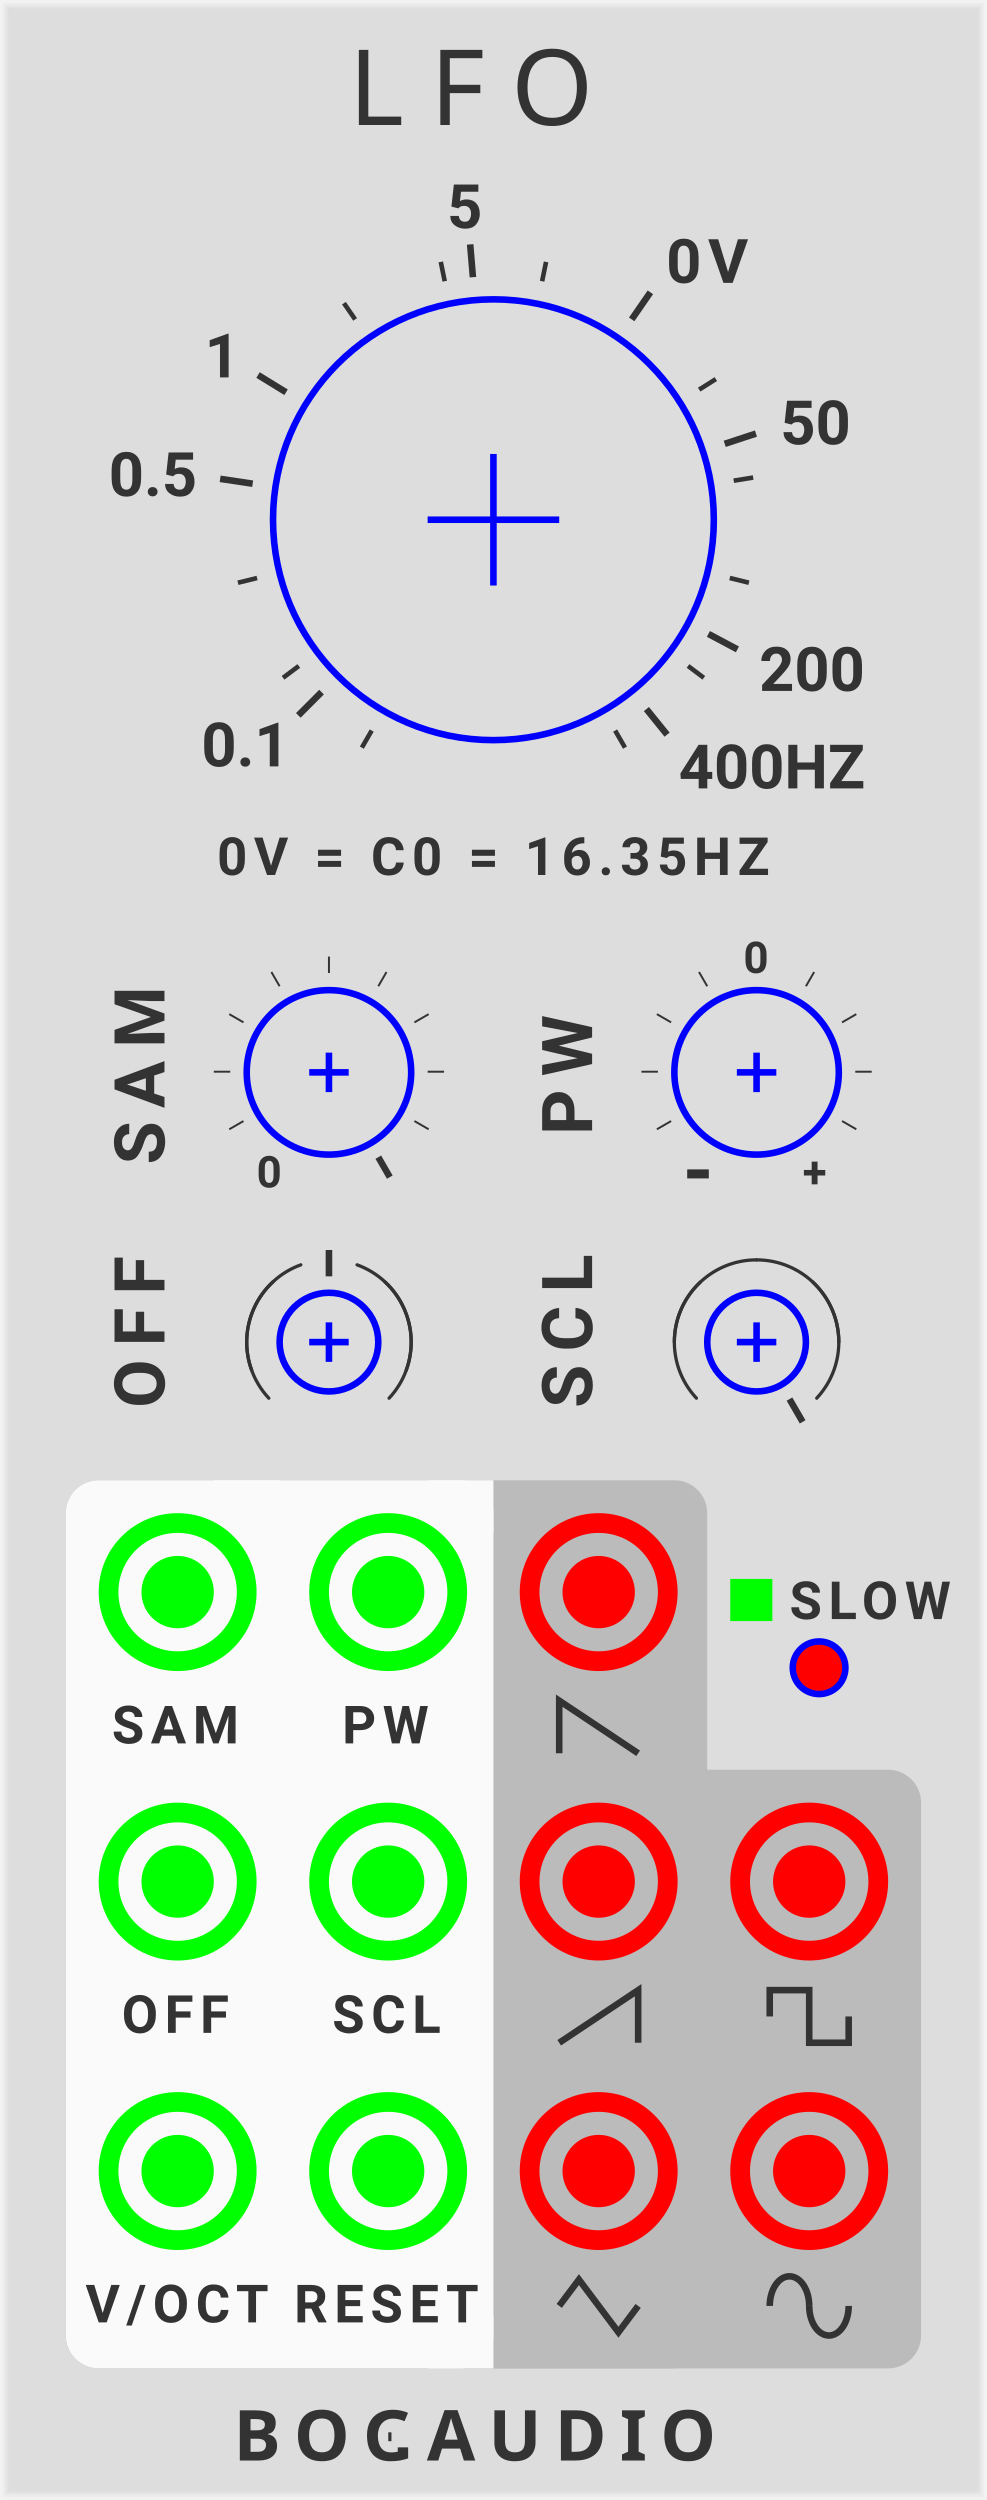
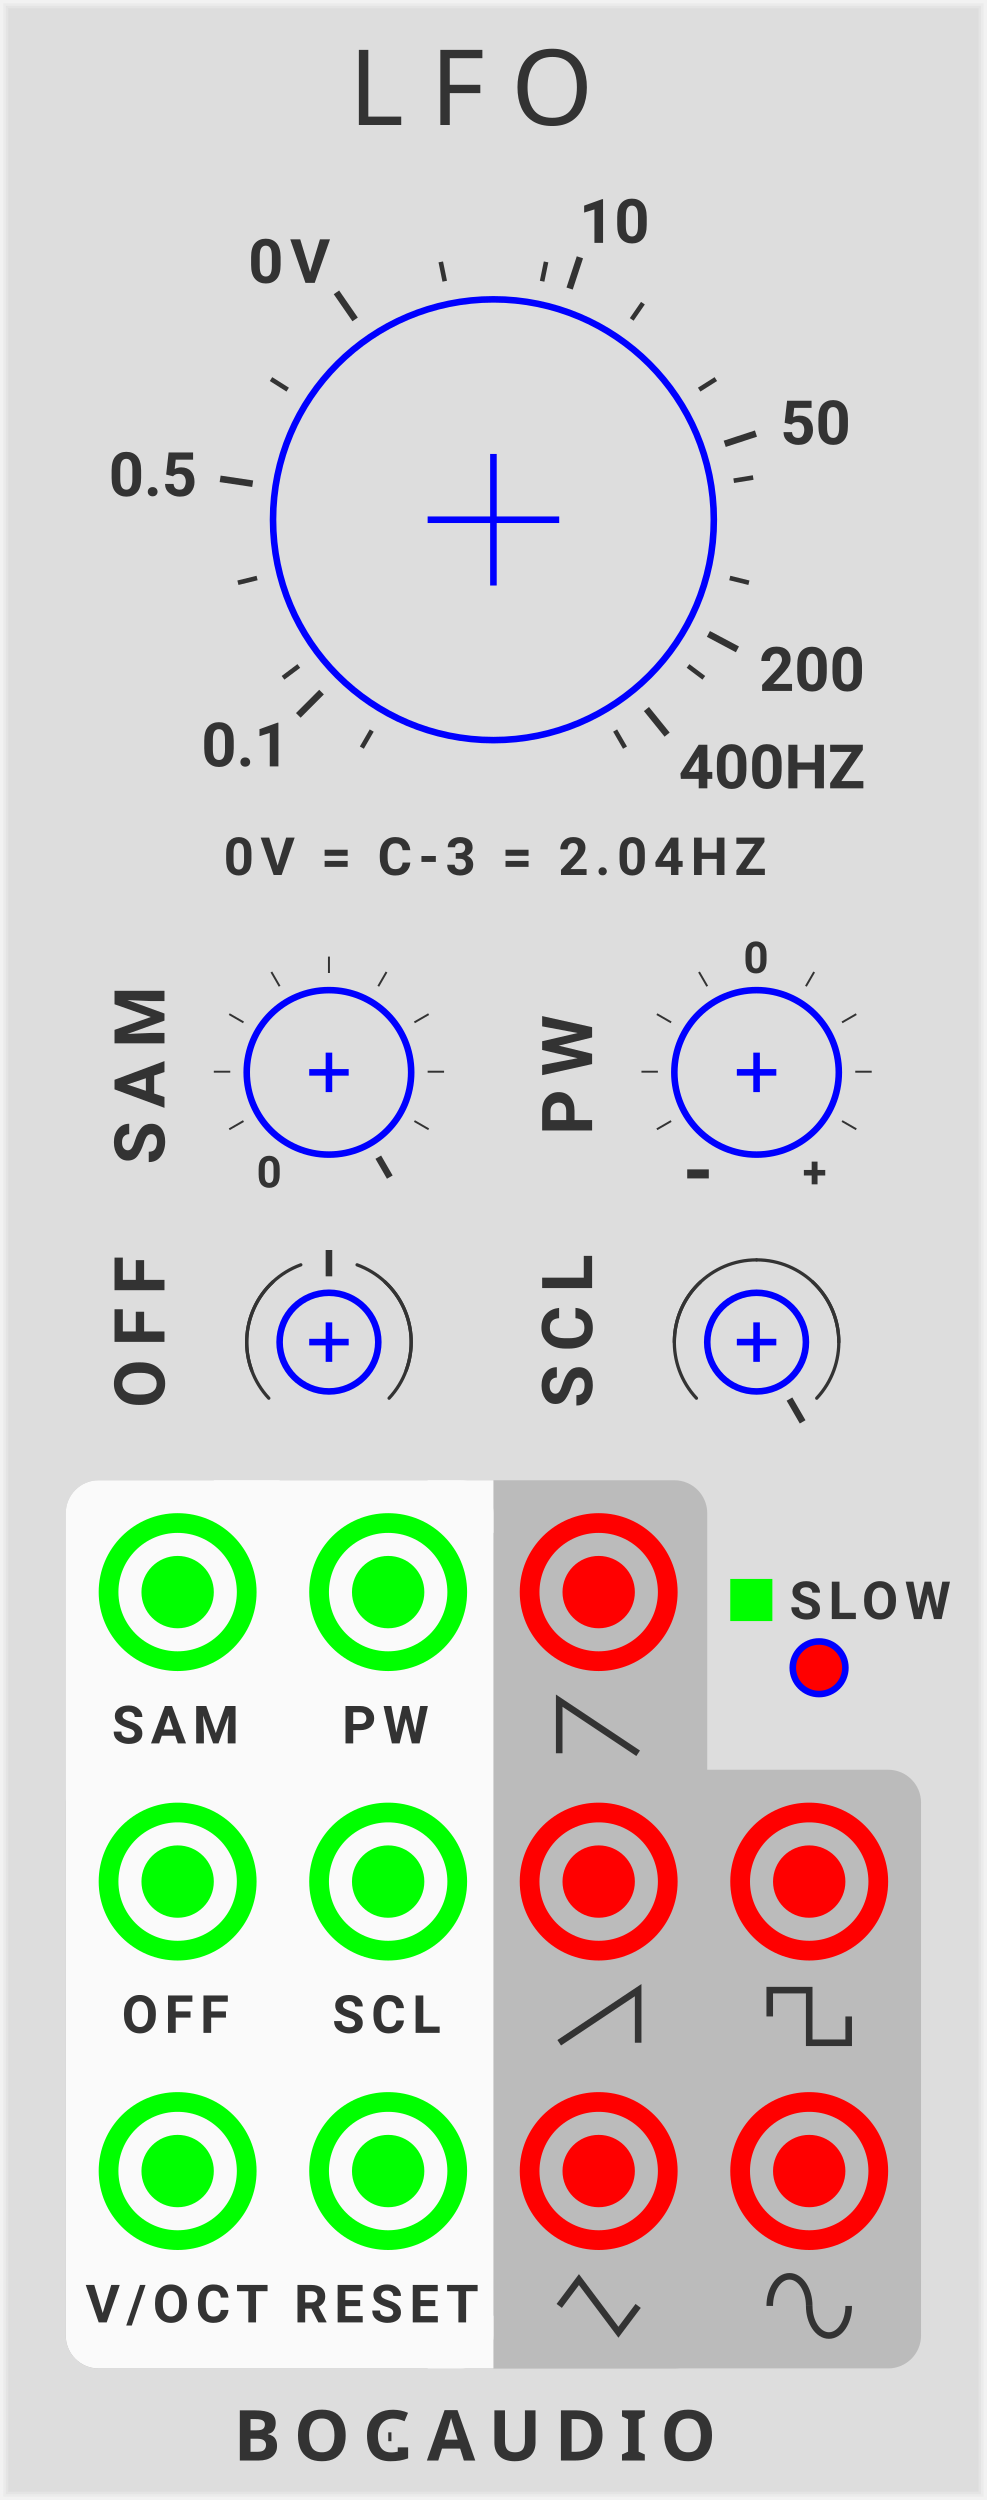
<svg xmlns="http://www.w3.org/2000/svg" xmlns:xlink="http://www.w3.org/1999/xlink" version="1.1" width="150" height="380" viewBox="0 0 150 380">
  <style>
    text {
      fill: #333;
      font-family: 'Roboto', sans-serif;
      font-weight: bold;
    }
    text.title {
      font-family: 'Comfortaa', sans-serif;
      font-weight: normal;
    }
    text.brand {
      font-family: 'Audiowide', sans-serif;
      font-weight: bold;
    }
  </style>
  <defs>
    <symbol id="knob-large" viewBox="0 0 68px 68px">
      <g transform="translate(34 34)">
        <polyline points="-10,0 10,0" stroke-width="1" stroke="#00f" />
        <polyline points="0,-10 0,10" stroke-width="1" stroke="#00f" />
        <circle cx="0" cy="0" r="33.5" stroke-width="1" stroke="#00f" fill="none" />
      </g>
    </symbol>
    <symbol id="knob-medium" viewBox="0 0 26px 26px">
      <g transform="translate(13 13)">
        <polyline points="-3,0 3,0" stroke-width="1" stroke="#00f" />
        <polyline points="0,-3 0,3" stroke-width="1" stroke="#00f" />
        <circle cx="0" cy="0" r="12.5" stroke-width="1" stroke="#00f" fill="none" />
      </g>
    </symbol>
    <symbol id="knob-smallest" viewBox="0 0 16px 16px">
      <g transform="translate(8 8)">
        <polyline points="-3,0 3,0" stroke-width="1" stroke="#00f" />
        <polyline points="0,-3 0,3" stroke-width="1" stroke="#00f" />
        <circle r="7.5" stroke-width="1" stroke="#00f" fill="none" />
      </g>
    </symbol>
    <symbol id="knobguide-frequency-lfo" viewBox="0 0 128px 128px">
      <g transform="translate(64 64)">
        <g transform="rotate(-225.08) translate(34 0)">
          <polyline points="0,0 5,0" stroke-width="1" stroke="#333" transform="translate(3 0)" />
          <text font-size="7.0pt" transform="translate(14 0) rotate(225.08) translate(-10.5 3.5)">0.1</text>
        </g>
        <g transform="rotate(-171.49) translate(34 0)">
          <polyline points="0,0 5,0" stroke-width="1" stroke="#333" transform="translate(3 0)" />
          <text font-size="7.0pt" transform="translate(14 0) rotate(171.49) translate(-11 3.5)">0.5</text>
        </g>
-         <g transform="rotate(-148.42) translate(34 0)">
-           <polyline points="0,0 5,0" stroke-width="1" stroke="#333" transform="translate(3 0)" />
-           <text font-size="7.0pt" transform="translate(14 0) rotate(148.42) translate(-3 3.5)">1</text>
-         </g>
-         <g transform="rotate(-94.83) translate(34 0)">
-           <polyline points="0,0 5,0" stroke-width="1" stroke="#333" transform="translate(3 0)" />
-           <text font-size="7.0pt" transform="translate(14 0) rotate(94.83) translate(-3 3.5)">5</text>
-         </g>
-         <g transform="rotate(-55.39) translate(34 0)">
-           <polyline points="0,0 5,0" stroke-width="1" stroke="#333" transform="translate(3 0)" />
-           <text font-size="7.0pt" letter-spacing="1px" transform="translate(14 0) rotate(55.39) translate(-1 3.5)">0V</text>
+         <g transform="rotate(-71.76) translate(34 0)">
+           <polyline points="0,0 5,0" stroke-width="1" stroke="#333" transform="translate(3 0)" />
+           <text font-size="7.0pt" transform="translate(14 0) rotate(71.76) translate(-2 3.5)">10</text>
+         </g>
+         <g transform="rotate(-124.62) translate(34 0)">
+           <polyline points="0,0 5,0" stroke-width="1" stroke="#333" transform="translate(3 0)" />
+           <text font-size="7.0pt" letter-spacing="1px" transform="translate(14 0) rotate(124.62) translate(-10 3.5)">0V</text>
        </g>
        <g transform="rotate(-18.17) translate(34 0)">
          <polyline points="0,0 5,0" stroke-width="1" stroke="#333" transform="translate(3 0)" />
          <text font-size="7.0pt" transform="translate(14 0) rotate(18.17) translate(-2 3.5)">50</text>
        </g>
        <g transform="rotate(27.98) translate(34 0)">
          <polyline points="0,0 5,0" stroke-width="1" stroke="#333" transform="translate(3 0)" />
          <text font-size="7.0pt" transform="translate(14 0) rotate(-27.98) translate(-2 3.5)">200</text>
        </g>
-         <g transform="rotate(51.06) translate(34 0)">
-           <polyline points="0,0 5,0" stroke-width="1" stroke="#333" transform="translate(3 0)" />
-           <text font-size="7.0pt" transform="translate(14 0) rotate(-51.06) translate(-2 3.5)">400HZ</text>
+         <g transform="rotate(51.05) translate(34 0)">
+           <polyline points="0,0 5,0" stroke-width="1" stroke="#333" transform="translate(3 0)" />
+           <text font-size="7.0pt" transform="translate(14 0) rotate(-51.05) translate(-2 3.5)">400HZ</text>
        </g>
        <polyline points="0,0 3,0" stroke-width="0.7" stroke="#333" transform="rotate(-240) translate(37 0)" />
        <polyline points="0,0 3,0" stroke-width="0.7" stroke="#333" transform="rotate(-216.92) translate(37 0)" />
        <polyline points="0,0 3,0" stroke-width="0.7" stroke="#333" transform="rotate(-193.85) translate(37 0)" />
-         <polyline points="0,0 3,0" stroke-width="0.7" stroke="#333" transform="rotate(-124.62) translate(37 0)" />
+         <polyline points="0,0 3,0" stroke-width="0.7" stroke="#333" transform="rotate(-147.69) translate(37 0)" />
        <polyline points="0,0 3,0" stroke-width="0.7" stroke="#333" transform="rotate(-101.54) translate(37 0)" />
        <polyline points="0,0 3,0" stroke-width="0.7" stroke="#333" transform="rotate(-78.46) translate(37 0)" />
+         <polyline points="0,0 3,0" stroke-width="0.7" stroke="#333" transform="rotate(-55.38) translate(37 0)" />
        <polyline points="0,0 3,0" stroke-width="0.7" stroke="#333" transform="rotate(-32.31) translate(37 0)" />
        <polyline points="0,0 3,0" stroke-width="0.7" stroke="#333" transform="rotate(-9.23) translate(37 0)" />
        <polyline points="0,0 3,0" stroke-width="0.7" stroke="#333" transform="rotate(13.85) translate(37 0)" />
        <polyline points="0,0 3,0" stroke-width="0.7" stroke="#333" transform="rotate(36.92) translate(37 0)" />
        <polyline points="0,0 3,0" stroke-width="0.7" stroke="#333" transform="rotate(60) translate(37 0)" />
      </g>
    </symbol>
    <symbol id="knobguide-attenuverter" viewBox="0 0 45px 45px">
      <g transform="translate(22.5 22.5)">
        <g transform="rotate(-240) translate(15 0)">
          <text font-size="9.0pt" transform="translate(3 0) rotate(240) translate(-2.2 3.6)">-</text>
        </g>
        <g transform="rotate(-210) translate(15 0)">
          <polyline points="0,0 2.5,0" stroke-width="0.3" stroke="#333" />
        </g>
        <g transform="rotate(-180) translate(15 0)">
          <polyline points="0,0 2.5,0" stroke-width="0.3" stroke="#333" />
        </g>
        <g transform="rotate(-150) translate(15 0)">
          <polyline points="0,0 2.5,0" stroke-width="0.3" stroke="#333" />
        </g>
        <g transform="rotate(-120) translate(15 0)">
          <polyline points="0,0 2.5,0" stroke-width="0.3" stroke="#333" />
        </g>
        <g transform="rotate(-90) translate(15 0)">
          <text font-size="5.0pt" transform="translate(2 0) rotate(90) translate(-2 2)">0</text>
        </g>
        <g transform="rotate(-60) translate(15 0)">
          <polyline points="0,0 2.5,0" stroke-width="0.3" stroke="#333" />
        </g>
        <g transform="rotate(-30) translate(15 0)">
          <polyline points="0,0 2.5,0" stroke-width="0.3" stroke="#333" />
        </g>
        <g transform="rotate(0) translate(15 0)">
          <polyline points="0,0 2.5,0" stroke-width="0.3" stroke="#333" />
        </g>
        <g transform="rotate(30) translate(15 0)">
          <polyline points="0,0 2.5,0" stroke-width="0.3" stroke="#333" />
        </g>
        <g transform="rotate(60) translate(15 0)">
          <text font-size="5.0pt" transform="translate(3 0) rotate(-60) translate(-2 2)">+</text>
        </g>
      </g>
    </symbol>
    <symbol id="knobguide-linear" viewBox="0 0 45px 45px">
      <g transform="translate(22.5 22.5)">
        <text font-size="5.0pt" transform="rotate(-240) translate(18 0) rotate(240) translate(-2 2)">0</text>
        <polyline points="0,0 2.5,0" stroke-width="0.3" stroke="#333" transform="rotate(-210) translate(15 0)" />
        <polyline points="0,0 2.5,0" stroke-width="0.3" stroke="#333" transform="rotate(-180) translate(15 0)" />
        <polyline points="0,0 2.5,0" stroke-width="0.3" stroke="#333" transform="rotate(-150) translate(15 0)" />
        <polyline points="0,0 2.5,0" stroke-width="0.3" stroke="#333" transform="rotate(-120) translate(15 0)" />
        <polyline points="0,0 2.5,0" stroke-width="0.3" stroke="#333" transform="rotate(-90) translate(15 0)" />
        <polyline points="0,0 2.5,0" stroke-width="0.3" stroke="#333" transform="rotate(-60) translate(15 0)" />
        <polyline points="0,0 2.5,0" stroke-width="0.3" stroke="#333" transform="rotate(-30) translate(15 0)" />
        <polyline points="0,0 2.5,0" stroke-width="0.3" stroke="#333" transform="rotate(0) translate(15 0)" />
        <polyline points="0,0 2.5,0" stroke-width="0.3" stroke="#333" transform="rotate(30) translate(15 0)" />
        <polyline points="0,0 3.5,0" stroke-width="1" stroke="#333" transform="rotate(60) translate(15 0)" />
      </g>
    </symbol>
    <symbol id="knobguide-centertick" viewBox="0 0 40px 40px">
      <g transform="translate(20 20)">
        <g transform="rotate(-90) translate(10 0)">
          <polyline points="0,0 4,0" stroke-width="1" stroke="#333" />
        </g>
        <path d="M 0 -12.5 A 12.5 12.5 0 0 1 12.5 0" stroke="#333" stroke-width="0.5" stroke-linecap="round" fill="none" transform="rotate(20)" />
        <path d="M 0 -12.5 A 12.5 12.5 0 0 1 12.5 0" stroke="#333" stroke-width="0.5" stroke-linecap="round" fill="none" transform="rotate(43)" />
        <path d="M 0 -12.5 A 12.5 12.5 0 0 0 -12.5 0" stroke="#333" stroke-width="0.5" stroke-linecap="round" fill="none" transform="rotate(-20)" />
        <path d="M 0 -12.5 A 12.5 12.5 0 0 0 -12.5 0" stroke="#333" stroke-width="0.5" stroke-linecap="round" fill="none" transform="rotate(-43)" />
      </g>
    </symbol>
    <symbol id="knobguide-maxtick" viewBox="0 0 40px 40px">
      <g transform="translate(20 20)">
        <g transform="rotate(60) translate(10 0)">
          <polyline points="0,0 4,0" stroke-width="1" stroke="#333" />
        </g>
        <path d="M 0 -12.5 A 12.5 12.5 0 0 1 12.5 0" stroke="#333" stroke-width="0.5" stroke-linecap="round" fill="none" transform="rotate(0)" />
        <path d="M 0 -12.5 A 12.5 12.5 0 0 1 12.5 0" stroke="#333" stroke-width="0.5" stroke-linecap="round" fill="none" transform="rotate(43)" />
        <path d="M 0 -12.5 A 12.5 12.5 0 0 0 -12.5 0" stroke="#333" stroke-width="0.5" stroke-linecap="round" fill="none" transform="rotate(0)" />
        <path d="M 0 -12.5 A 12.5 12.5 0 0 0 -12.5 0" stroke="#333" stroke-width="0.5" stroke-linecap="round" fill="none" transform="rotate(-43)" />
      </g>
    </symbol>
    <symbol id="input" viewBox="0 0 24px 24px">
      <g transform="translate(12 12)">
        <circle cx="0" cy="0" r="5" stroke-width="1" stroke="#0f0" fill="#0f0" />
        <circle cx="0" cy="0" r="10.5" stroke-width="3" stroke="#0f0" fill="none" />
      </g>
    </symbol>
    <symbol id="output" viewBox="0 0 24px 24px">
      <g transform="translate(12 12)">
        <circle cx="0" cy="0" r="5" stroke-width="1" stroke="#f00" fill="#f00" />
        <circle cx="0" cy="0" r="10.5" stroke-width="3" stroke="#f00" fill="none" />
      </g>
    </symbol>
    <symbol id="button-small" viewBox="0 0 9px 9px">
      <g transform="translate(4.5 4.5)">
        <circle r="4" stroke-width="1" stroke="#00f" fill="#f00" />
      </g>
    </symbol>
    <symbol id="light-small" viewBox="0 0 6.4px 6.4px">
      <rect width="6.4" height="6.4" fill="#0f0" />
    </symbol>
  </defs>
  <rect width="100%" height="100%" fill="#ddd" />
  <polyline points="1,1 149,1 149,379 1,379 1,1" stroke="#e4e4e4" stroke-width="0.5" fill="none" />
  <polyline points="0.5,0.5 149.5,0.5 149.5,379.5 0.5,379.5 0.5,0.5" stroke="#ebebeb" stroke-width="0.8" fill="none" />
  <polyline points="0,0 150,0 150,380 0,380 0,0" stroke="#f2f2f2" stroke-width="1" fill="none" />
  <text class="title" x="53" y="19" font-size="12pt" letter-spacing="4px">LFO</text>
  <g transform="translate(35.5 374)">
    <text class="brand" font-size="8pt" letter-spacing="2px">BOGAUDIO</text>
    <rect width="3.0" height="3" fill="#ddd" transform="translate(24 -5)" />
  </g>
  <g transform="translate(21 25)">
    <use id="FREQUENCY_PARAM" xlink:href="#knob-large" transform="translate(20 20)" />
  </g>
  <use xlink:href="#knobguide-frequency-lfo" transform="translate(11 15)" />
-   <text font-size="6pt" letter-spacing="1px" transform="translate(33 133)">0V = C0 = 16.35HZ</text>
+   <text font-size="6pt" letter-spacing="1px" transform="translate(34 133)">0V = C-3 = 2.04HZ</text>
  <g transform="translate(111 240)">
    <use id="SLOW_PARAM" xlink:href="#button-small" transform="translate(9 9)" />
    <use id="SLOW_LIGHT" xlink:href="#light-small" transform="translate(0 0)" />
    <text font-size="6pt" letter-spacing="1px" transform="translate(9 6.1)">SLOW</text>
  </g>
  <g transform="translate(10 150)">
    <g transform="translate(7 0)">
      <text font-size="8pt" letter-spacing="2px" transform="translate(8 27) rotate(270)">SAM</text>
      <use id="SAMPLE_PARAM" xlink:href="#knob-medium" transform="translate(20 0)" />
    </g>
    <use xlink:href="#knobguide-linear" transform="translate(17.5 -9.6)" />
    <g transform="translate(72 0)">
      <text font-size="8pt" letter-spacing="2px" transform="translate(8 22.5) rotate(270)">PW</text>
      <use id="PW_PARAM" xlink:href="#knob-medium" transform="translate(20 0)" />
    </g>
    <use xlink:href="#knobguide-attenuverter" transform="translate(82.5 -9.6)" />
  </g>
  <g transform="translate(10 196)">
    <g transform="translate(7 0)">
      <text font-size="8pt" letter-spacing="2px" transform="translate(8 18) rotate(270)">OFF</text>
      <use id="OFFSET_PARAM" xlink:href="#knob-smallest" transform="translate(25 0)" />
    </g>
    <use xlink:href="#knobguide-centertick" transform="translate(20 -12)" />
    <g transform="translate(72 0)">
      <text font-size="8pt" letter-spacing="2px" transform="translate(8 18) rotate(270)">SCL</text>
      <use id="SCALE_PARAM" xlink:href="#knob-smallest" transform="translate(25 0)" />
    </g>
    <use xlink:href="#knobguide-maxtick" transform="translate(85 -12)" />
  </g>
  <g transform="translate(0 225)">
    <rect width="130" height="91" rx="5" fill="#bbb" transform="translate(10 44)" />
    <rect width="97.5" height="135" rx="5" fill="#bbb" transform="translate(10 0)" />
    <rect width="65" height="135" rx="5" fill="#fafafa" transform="translate(10 0)" />
    <rect width="10" height="8" fill="#fafafa" transform="translate(32.5 0)" />
    <rect width="10" height="8" fill="#fafafa" transform="translate(65 0)" />
    <rect width="10" height="8" fill="#fafafa" transform="translate(65 127)" />
    <g transform="translate(12 0)">
      <use id="SAMPLE_INPUT" xlink:href="#input" transform="translate(3 5)" />
      <text font-size="6pt" letter-spacing="1px" transform="translate(5 40)">SAM</text>
    </g>
    <g transform="translate(44 0)">
      <use id="PW_INPUT" xlink:href="#input" transform="translate(3 5)" />
      <text font-size="6pt" letter-spacing="1px" transform="translate(8 40)">PW</text>
    </g>
    <g transform="translate(76 0)">
      <use id="RAMP_DOWN_OUTPUT" xlink:href="#output" transform="translate(3 5)" />
      <g transform="translate(9 33.5)">
        <polyline points="0,8 0,0 12,8" stroke-width="1" stroke="#333" fill="none" />
      </g>
    </g>
    <g transform="translate(0 44)">
      <g transform="translate(12 0)">
        <use id="OFFSET_INPUT" xlink:href="#input" transform="translate(3 5)" />
        <text font-size="6pt" letter-spacing="1px" transform="translate(6.5 40)">OFF</text>
      </g>
      <g transform="translate(44 0)">
        <use id="SCALE_INPUT" xlink:href="#input" transform="translate(3 5)" />
        <text font-size="6pt" letter-spacing="1px" transform="translate(6.5 40)">SCL</text>
      </g>
      <g transform="translate(76 0)">
        <use id="RAMP_UP_OUTPUT" xlink:href="#output" transform="translate(3 5)" />
        <g transform="translate(9 33.5)">
          <polyline points="0,8 12,0 12,8" stroke-width="1" stroke="#333" fill="none" />
        </g>
      </g>
      <g transform="translate(108 0)">
        <use id="SQUARE_OUTPUT" xlink:href="#output" transform="translate(3 5)" />
        <g transform="translate(9 33.5)">
          <polyline points="0,4 0,0 6,0 6,8 12,8 12,4" stroke-width="1" stroke="#333" fill="none" />
        </g>
      </g>
      <g transform="translate(10 44)">
        <g transform="translate(2 0)">
          <use id="PITCH_INPUT" xlink:href="#input" transform="translate(3 5)" />
          <text font-size="6pt" letter-spacing="1px" transform="translate(1 40)">V/OCT</text>
        </g>
        <g transform="translate(34 0)">
          <use id="RESET_INPUT" xlink:href="#input" transform="translate(3 5)" />
          <text font-size="6pt" letter-spacing="1px" transform="translate(0.7 40)">RESET</text>
        </g>
        <g transform="translate(66 0)">
          <use id="TRIANGLE_OUTPUT" xlink:href="#output" transform="translate(3 5)" />
          <g transform="translate(9 33.5)">
            <polyline points="0,4 3,0 9,8 12,4" stroke-width="1" stroke="#333" fill="none" />
          </g>
        </g>
        <g transform="translate(98 0)">
          <use id="SINE_OUTPUT" xlink:href="#output" transform="translate(3 5)" />
          <g transform="translate(9 33.5)">
            <path d="M 0 4 A 2 3 0 0 1 6 4" stroke="#333" stroke-width="1" fill="none" />
            <path d="M 6 4 A 2 3 0 0 0 12 4" stroke="#333" stroke-width="1" fill="none" />
          </g>
        </g>
      </g>
    </g>
  </g>
</svg>
